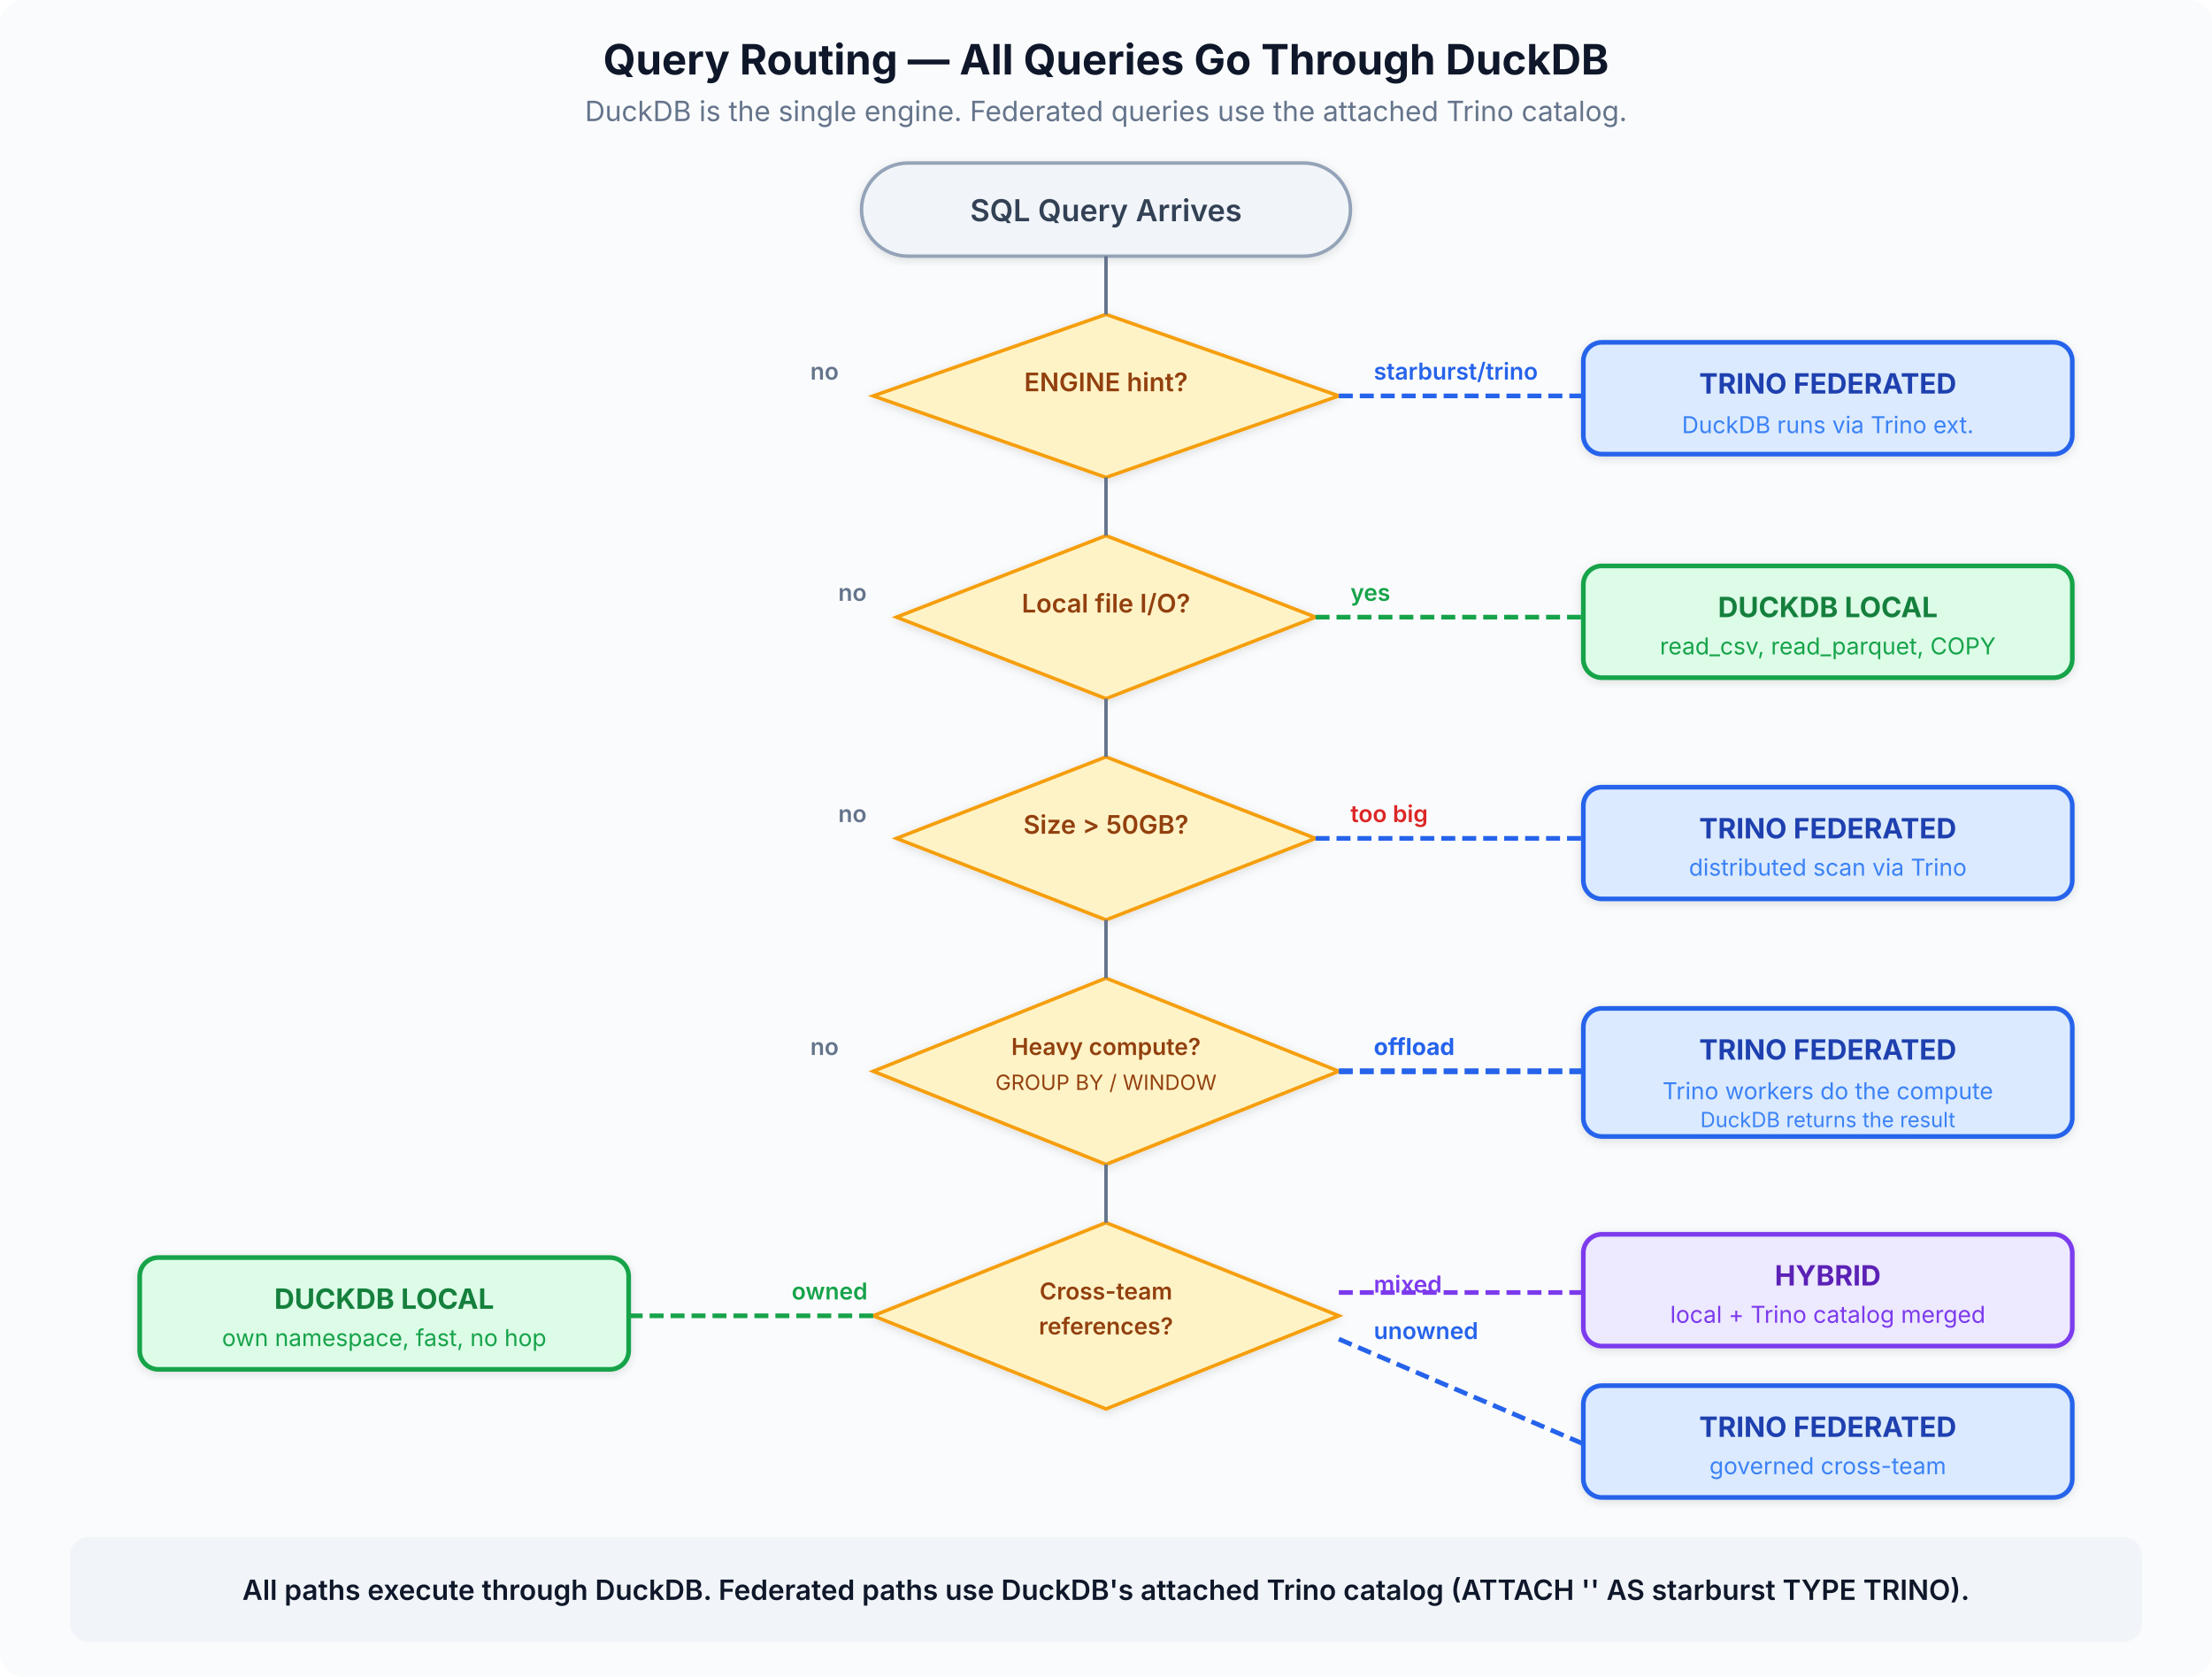
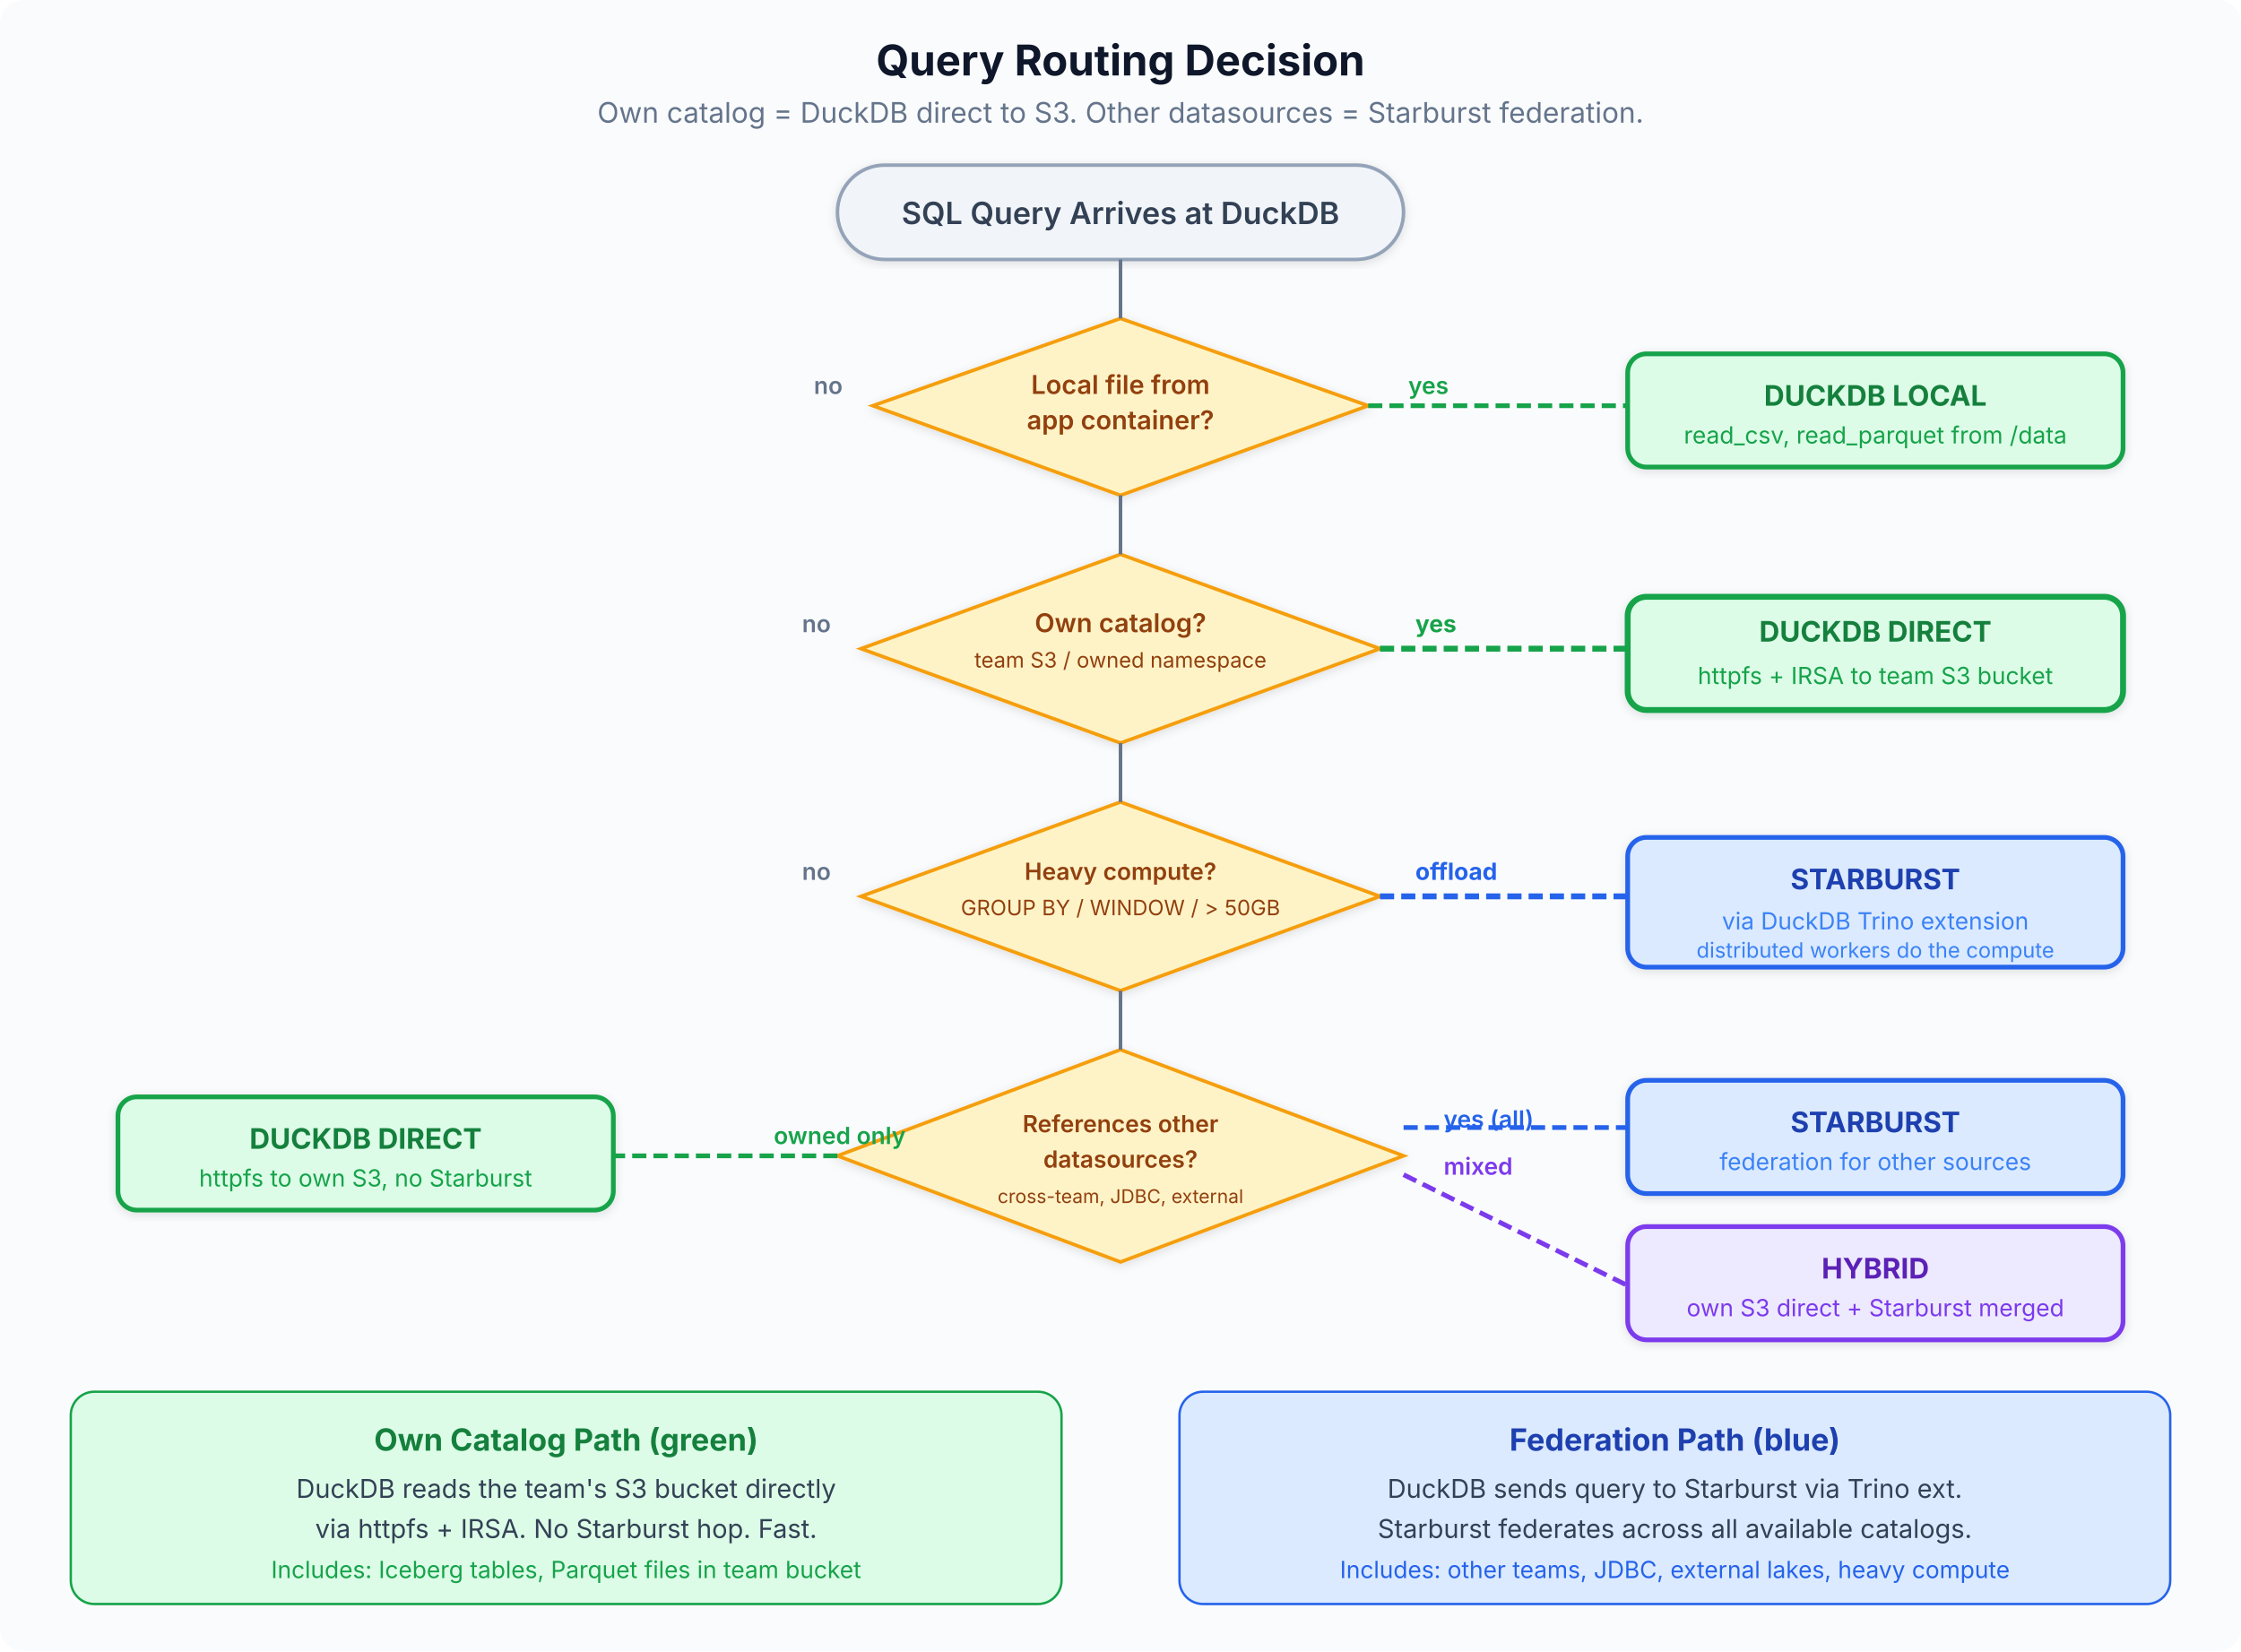
- <svg xmlns="http://www.w3.org/2000/svg" viewBox="0 0 950 720" font-family="Inter, -apple-system, sans-serif">
+ <svg xmlns="http://www.w3.org/2000/svg" viewBox="0 0 950 700" font-family="Inter, -apple-system, sans-serif">
  <defs>
    <style>
      @keyframes flow { from { stroke-dashoffset: 16; } to { stroke-dashoffset: 0; } }
      .anim { stroke-dasharray: 6 3; animation: flow 0.6s linear infinite; }
    </style>
    <filter id="s">
      <feDropShadow dx="0" dy="1" stdDeviation="2" flood-opacity="0.12" />
    </filter>
  </defs>
-   <rect width="950" height="720" fill="#fafbfc" rx="10" />
-   <text x="475" y="32" text-anchor="middle" font-size="18" font-weight="700" fill="#0f172a">Query Routing — All Queries Go Through DuckDB</text>
-   <text x="475" y="52" text-anchor="middle" font-size="12" fill="#64748b">DuckDB is the single engine. Federated queries use the attached Trino catalog.</text>
-   <rect x="370" y="70" width="210" height="40" rx="20" fill="#f1f5f9" stroke="#94a3b8" stroke-width="1.5" filter="url(#s)" />
-   <text x="475" y="95" text-anchor="middle" font-size="13" font-weight="600" fill="#334155">SQL Query Arrives</text>
-   <polygon points="475,135 575,170 475,205 375,170" fill="#fef3c7" stroke="#f59e0b" stroke-width="1.5" filter="url(#s)" />
-   <text x="475" y="168" text-anchor="middle" font-size="11" font-weight="600" fill="#92400e">ENGINE hint?</text>
-   <text x="590" y="163" font-size="10" fill="#2563eb" font-weight="600">starburst/trino</text>
-   <text x="348" y="163" font-size="10" fill="#64748b" font-weight="600">no</text>
+   <rect width="950" height="700" fill="#fafbfc" rx="10" />
+   <text x="475" y="32" text-anchor="middle" font-size="18" font-weight="700" fill="#0f172a">Query Routing Decision</text>
+   <text x="475" y="52" text-anchor="middle" font-size="12" fill="#64748b">Own catalog = DuckDB direct to S3. Other datasources = Starburst federation.</text>
+   <rect x="355" y="70" width="240" height="40" rx="20" fill="#f1f5f9" stroke="#94a3b8" stroke-width="1.5" filter="url(#s)" />
+   <text x="475" y="95" text-anchor="middle" font-size="13" font-weight="600" fill="#334155">SQL Query Arrives at DuckDB</text>
+   <polygon points="475,135 580,172 475,210 370,172" fill="#fef3c7" stroke="#f59e0b" stroke-width="1.5" filter="url(#s)" />
+   <text x="475" y="167" text-anchor="middle" font-size="11" font-weight="600" fill="#92400e">Local file from</text>
+   <text x="475" y="182" text-anchor="middle" font-size="11" font-weight="600" fill="#92400e">app container?</text>
+   <text x="597" y="167" font-size="10" fill="#16a34a" font-weight="600">yes</text>
+   <text x="345" y="167" font-size="10" fill="#64748b" font-weight="600">no</text>
  <line x1="475" y1="110" x2="475" y2="135" stroke="#64748b" stroke-width="1.5" />
-   <rect x="680" y="147" width="210" height="48" rx="8" fill="#dbeafe" stroke="#2563eb" stroke-width="2" filter="url(#s)" />
-   <text x="785" y="169" text-anchor="middle" font-size="12" font-weight="700" fill="#1e40af">TRINO FEDERATED</text>
-   <text x="785" y="186" text-anchor="middle" font-size="10" fill="#3b82f6">DuckDB runs via Trino ext.</text>
-   <line x1="575" y1="170" x2="680" y2="170" stroke="#2563eb" stroke-width="2" class="anim" />
-   <polygon points="475,230 565,265 475,300 385,265" fill="#fef3c7" stroke="#f59e0b" stroke-width="1.5" filter="url(#s)" />
-   <text x="475" y="263" text-anchor="middle" font-size="11" font-weight="600" fill="#92400e">Local file I/O?</text>
-   <text x="580" y="258" font-size="10" fill="#16a34a" font-weight="600">yes</text>
-   <text x="360" y="258" font-size="10" fill="#64748b" font-weight="600">no</text>
-   <line x1="475" y1="205" x2="475" y2="230" stroke="#64748b" stroke-width="1.5" />
-   <rect x="680" y="243" width="210" height="48" rx="8" fill="#dcfce7" stroke="#16a34a" stroke-width="2" filter="url(#s)" />
-   <text x="785" y="265" text-anchor="middle" font-size="12" font-weight="700" fill="#15803d">DUCKDB LOCAL</text>
-   <text x="785" y="281" text-anchor="middle" font-size="10" fill="#16a34a">read_csv, read_parquet, COPY</text>
-   <line x1="565" y1="265" x2="680" y2="265" stroke="#16a34a" stroke-width="2" class="anim" />
-   <polygon points="475,325 565,360 475,395 385,360" fill="#fef3c7" stroke="#f59e0b" stroke-width="1.5" filter="url(#s)" />
-   <text x="475" y="358" text-anchor="middle" font-size="11" font-weight="600" fill="#92400e">Size &gt; 50GB?</text>
-   <text x="580" y="353" font-size="10" fill="#dc2626" font-weight="600">too big</text>
-   <text x="360" y="353" font-size="10" fill="#64748b" font-weight="600">no</text>
-   <line x1="475" y1="300" x2="475" y2="325" stroke="#64748b" stroke-width="1.5" />
-   <rect x="680" y="338" width="210" height="48" rx="8" fill="#dbeafe" stroke="#2563eb" stroke-width="2" filter="url(#s)" />
-   <text x="785" y="360" text-anchor="middle" font-size="12" font-weight="700" fill="#1e40af">TRINO FEDERATED</text>
-   <text x="785" y="376" text-anchor="middle" font-size="10" fill="#3b82f6">distributed scan via Trino</text>
-   <line x1="565" y1="360" x2="680" y2="360" stroke="#2563eb" stroke-width="2" class="anim" />
-   <polygon points="475,420 575,460 475,500 375,460" fill="#fef3c7" stroke="#f59e0b" stroke-width="1.5" filter="url(#s)" />
-   <text x="475" y="453" text-anchor="middle" font-size="10" font-weight="600" fill="#92400e">Heavy compute?</text>
-   <text x="475" y="468" text-anchor="middle" font-size="9" fill="#92400e">GROUP BY / WINDOW</text>
-   <text x="590" y="453" font-size="10" fill="#2563eb" font-weight="700">offload</text>
-   <text x="348" y="453" font-size="10" fill="#64748b" font-weight="600">no</text>
-   <line x1="475" y1="395" x2="475" y2="420" stroke="#64748b" stroke-width="1.5" />
-   <rect x="680" y="433" width="210" height="55" rx="8" fill="#dbeafe" stroke="#2563eb" stroke-width="2" filter="url(#s)" />
-   <text x="785" y="455" text-anchor="middle" font-size="12" font-weight="700" fill="#1e40af">TRINO FEDERATED</text>
-   <text x="785" y="472" text-anchor="middle" font-size="10" fill="#3b82f6">Trino workers do the compute</text>
-   <text x="785" y="484" text-anchor="middle" font-size="9" fill="#3b82f6">DuckDB returns the result</text>
-   <line x1="575" y1="460" x2="680" y2="460" stroke="#2563eb" stroke-width="2.5" class="anim" />
-   <polygon points="475,525 575,565 475,605 375,565" fill="#fef3c7" stroke="#f59e0b" stroke-width="1.5" filter="url(#s)" />
-   <text x="475" y="558" text-anchor="middle" font-size="10" font-weight="600" fill="#92400e">Cross-team</text>
-   <text x="475" y="573" text-anchor="middle" font-size="10" font-weight="600" fill="#92400e">references?</text>
-   <text x="590" y="555" font-size="10" fill="#7c3aed" font-weight="600">mixed</text>
-   <text x="590" y="575" font-size="10" fill="#2563eb" font-weight="600">unowned</text>
-   <text x="340" y="558" font-size="10" fill="#16a34a" font-weight="600">owned</text>
-   <line x1="475" y1="500" x2="475" y2="525" stroke="#64748b" stroke-width="1.5" />
-   <rect x="680" y="530" width="210" height="48" rx="8" fill="#ede9fe" stroke="#7c3aed" stroke-width="2" filter="url(#s)" />
-   <text x="785" y="552" text-anchor="middle" font-size="12" font-weight="700" fill="#5b21b6">HYBRID</text>
-   <text x="785" y="568" text-anchor="middle" font-size="10" fill="#7c3aed">local + Trino catalog merged</text>
-   <line x1="575" y1="555" x2="680" y2="555" stroke="#7c3aed" stroke-width="2" class="anim" />
-   <rect x="680" y="595" width="210" height="48" rx="8" fill="#dbeafe" stroke="#2563eb" stroke-width="2" filter="url(#s)" />
-   <text x="785" y="617" text-anchor="middle" font-size="12" font-weight="700" fill="#1e40af">TRINO FEDERATED</text>
-   <text x="785" y="633" text-anchor="middle" font-size="10" fill="#3b82f6">governed cross-team</text>
-   <line x1="575" y1="575" x2="680" y2="620" stroke="#2563eb" stroke-width="2" class="anim" />
-   <rect x="60" y="540" width="210" height="48" rx="8" fill="#dcfce7" stroke="#16a34a" stroke-width="2" filter="url(#s)" />
-   <text x="165" y="562" text-anchor="middle" font-size="12" font-weight="700" fill="#15803d">DUCKDB LOCAL</text>
-   <text x="165" y="578" text-anchor="middle" font-size="10" fill="#16a34a">own namespace, fast, no hop</text>
-   <line x1="375" y1="565" x2="270" y2="565" stroke="#16a34a" stroke-width="2" class="anim" />
-   <rect x="30" y="660" width="890" height="45" rx="8" fill="#f1f5f9" />
-   <text x="475" y="687" text-anchor="middle" font-size="12" font-weight="600" fill="#0f172a">All paths execute through DuckDB. Federated paths use DuckDB's attached Trino catalog (ATTACH '' AS starburst TYPE TRINO).</text>
+   <rect x="690" y="150" width="210" height="48" rx="8" fill="#dcfce7" stroke="#16a34a" stroke-width="2" filter="url(#s)" />
+   <text x="795" y="172" text-anchor="middle" font-size="12" font-weight="700" fill="#15803d">DUCKDB LOCAL</text>
+   <text x="795" y="188" text-anchor="middle" font-size="10" fill="#16a34a">read_csv, read_parquet from /data</text>
+   <line x1="580" y1="172" x2="690" y2="172" stroke="#16a34a" stroke-width="2" class="anim" />
+   <polygon points="475,235 585,275 475,315 365,275" fill="#fef3c7" stroke="#f59e0b" stroke-width="1.5" filter="url(#s)" />
+   <text x="475" y="268" text-anchor="middle" font-size="11" font-weight="600" fill="#92400e">Own catalog?</text>
+   <text x="475" y="283" text-anchor="middle" font-size="9" fill="#92400e">team S3 / owned namespace</text>
+   <text x="600" y="268" font-size="10" fill="#16a34a" font-weight="700">yes</text>
+   <text x="340" y="268" font-size="10" fill="#64748b" font-weight="600">no</text>
+   <line x1="475" y1="210" x2="475" y2="235" stroke="#64748b" stroke-width="1.5" />
+   <rect x="690" y="253" width="210" height="48" rx="8" fill="#dcfce7" stroke="#16a34a" stroke-width="2.5" filter="url(#s)" />
+   <text x="795" y="272" text-anchor="middle" font-size="12" font-weight="700" fill="#15803d">DUCKDB DIRECT</text>
+   <text x="795" y="290" text-anchor="middle" font-size="10" fill="#16a34a">httpfs + IRSA to team S3 bucket</text>
+   <line x1="585" y1="275" x2="690" y2="275" stroke="#16a34a" stroke-width="2.5" class="anim" />
+   <polygon points="475,340 585,380 475,420 365,380" fill="#fef3c7" stroke="#f59e0b" stroke-width="1.5" filter="url(#s)" />
+   <text x="475" y="373" text-anchor="middle" font-size="10" font-weight="600" fill="#92400e">Heavy compute?</text>
+   <text x="475" y="388" text-anchor="middle" font-size="9" fill="#92400e">GROUP BY / WINDOW / &gt; 50GB</text>
+   <text x="600" y="373" font-size="10" fill="#2563eb" font-weight="700">offload</text>
+   <text x="340" y="373" font-size="10" fill="#64748b" font-weight="600">no</text>
+   <line x1="475" y1="315" x2="475" y2="340" stroke="#64748b" stroke-width="1.5" />
+   <rect x="690" y="355" width="210" height="55" rx="8" fill="#dbeafe" stroke="#2563eb" stroke-width="2" filter="url(#s)" />
+   <text x="795" y="377" text-anchor="middle" font-size="12" font-weight="700" fill="#1e40af">STARBURST</text>
+   <text x="795" y="394" text-anchor="middle" font-size="10" fill="#3b82f6">via DuckDB Trino extension</text>
+   <text x="795" y="406" text-anchor="middle" font-size="9" fill="#3b82f6">distributed workers do the compute</text>
+   <line x1="585" y1="380" x2="690" y2="380" stroke="#2563eb" stroke-width="2.5" class="anim" />
+   <polygon points="475,445 595,490 475,535 355,490" fill="#fef3c7" stroke="#f59e0b" stroke-width="1.5" filter="url(#s)" />
+   <text x="475" y="480" text-anchor="middle" font-size="10" font-weight="600" fill="#92400e">References other</text>
+   <text x="475" y="495" text-anchor="middle" font-size="10" font-weight="600" fill="#92400e">datasources?</text>
+   <text x="475" y="510" text-anchor="middle" font-size="8" fill="#92400e">cross-team, JDBC, external</text>
+   <text x="612" y="478" font-size="10" fill="#2563eb" font-weight="600">yes (all)</text>
+   <text x="612" y="498" font-size="10" fill="#7c3aed" font-weight="600">mixed</text>
+   <text x="328" y="485" font-size="10" fill="#16a34a" font-weight="600">owned only</text>
+   <line x1="475" y1="420" x2="475" y2="445" stroke="#64748b" stroke-width="1.5" />
+   <rect x="690" y="458" width="210" height="48" rx="8" fill="#dbeafe" stroke="#2563eb" stroke-width="2" filter="url(#s)" />
+   <text x="795" y="480" text-anchor="middle" font-size="12" font-weight="700" fill="#1e40af">STARBURST</text>
+   <text x="795" y="496" text-anchor="middle" font-size="10" fill="#3b82f6">federation for other sources</text>
+   <line x1="595" y1="478" x2="690" y2="478" stroke="#2563eb" stroke-width="2" class="anim" />
+   <rect x="690" y="520" width="210" height="48" rx="8" fill="#ede9fe" stroke="#7c3aed" stroke-width="2" filter="url(#s)" />
+   <text x="795" y="542" text-anchor="middle" font-size="12" font-weight="700" fill="#5b21b6">HYBRID</text>
+   <text x="795" y="558" text-anchor="middle" font-size="10" fill="#7c3aed">own S3 direct + Starburst merged</text>
+   <line x1="595" y1="498" x2="690" y2="545" stroke="#7c3aed" stroke-width="2" class="anim" />
+   <rect x="50" y="465" width="210" height="48" rx="8" fill="#dcfce7" stroke="#16a34a" stroke-width="2" filter="url(#s)" />
+   <text x="155" y="487" text-anchor="middle" font-size="12" font-weight="700" fill="#15803d">DUCKDB DIRECT</text>
+   <text x="155" y="503" text-anchor="middle" font-size="10" fill="#16a34a">httpfs to own S3, no Starburst</text>
+   <line x1="355" y1="490" x2="260" y2="490" stroke="#16a34a" stroke-width="2" class="anim" />
+   <rect x="30" y="590" width="420" height="90" rx="10" fill="#dcfce7" stroke="#16a34a" stroke-width="1" />
+   <text x="240" y="615" text-anchor="middle" font-size="13" font-weight="700" fill="#15803d">Own Catalog Path (green)</text>
+   <text x="240" y="635" text-anchor="middle" font-size="11" fill="#334155">DuckDB reads the team's S3 bucket directly</text>
+   <text x="240" y="652" text-anchor="middle" font-size="11" fill="#334155">via httpfs + IRSA. No Starburst hop. Fast.</text>
+   <text x="240" y="669" text-anchor="middle" font-size="10" fill="#16a34a">Includes: Iceberg tables, Parquet files in team bucket</text>
+   <rect x="500" y="590" width="420" height="90" rx="10" fill="#dbeafe" stroke="#2563eb" stroke-width="1" />
+   <text x="710" y="615" text-anchor="middle" font-size="13" font-weight="700" fill="#1e40af">Federation Path (blue)</text>
+   <text x="710" y="635" text-anchor="middle" font-size="11" fill="#334155">DuckDB sends query to Starburst via Trino ext.</text>
+   <text x="710" y="652" text-anchor="middle" font-size="11" fill="#334155">Starburst federates across all available catalogs.</text>
+   <text x="710" y="669" text-anchor="middle" font-size="10" fill="#2563eb">Includes: other teams, JDBC, external lakes, heavy compute</text>
</svg>
